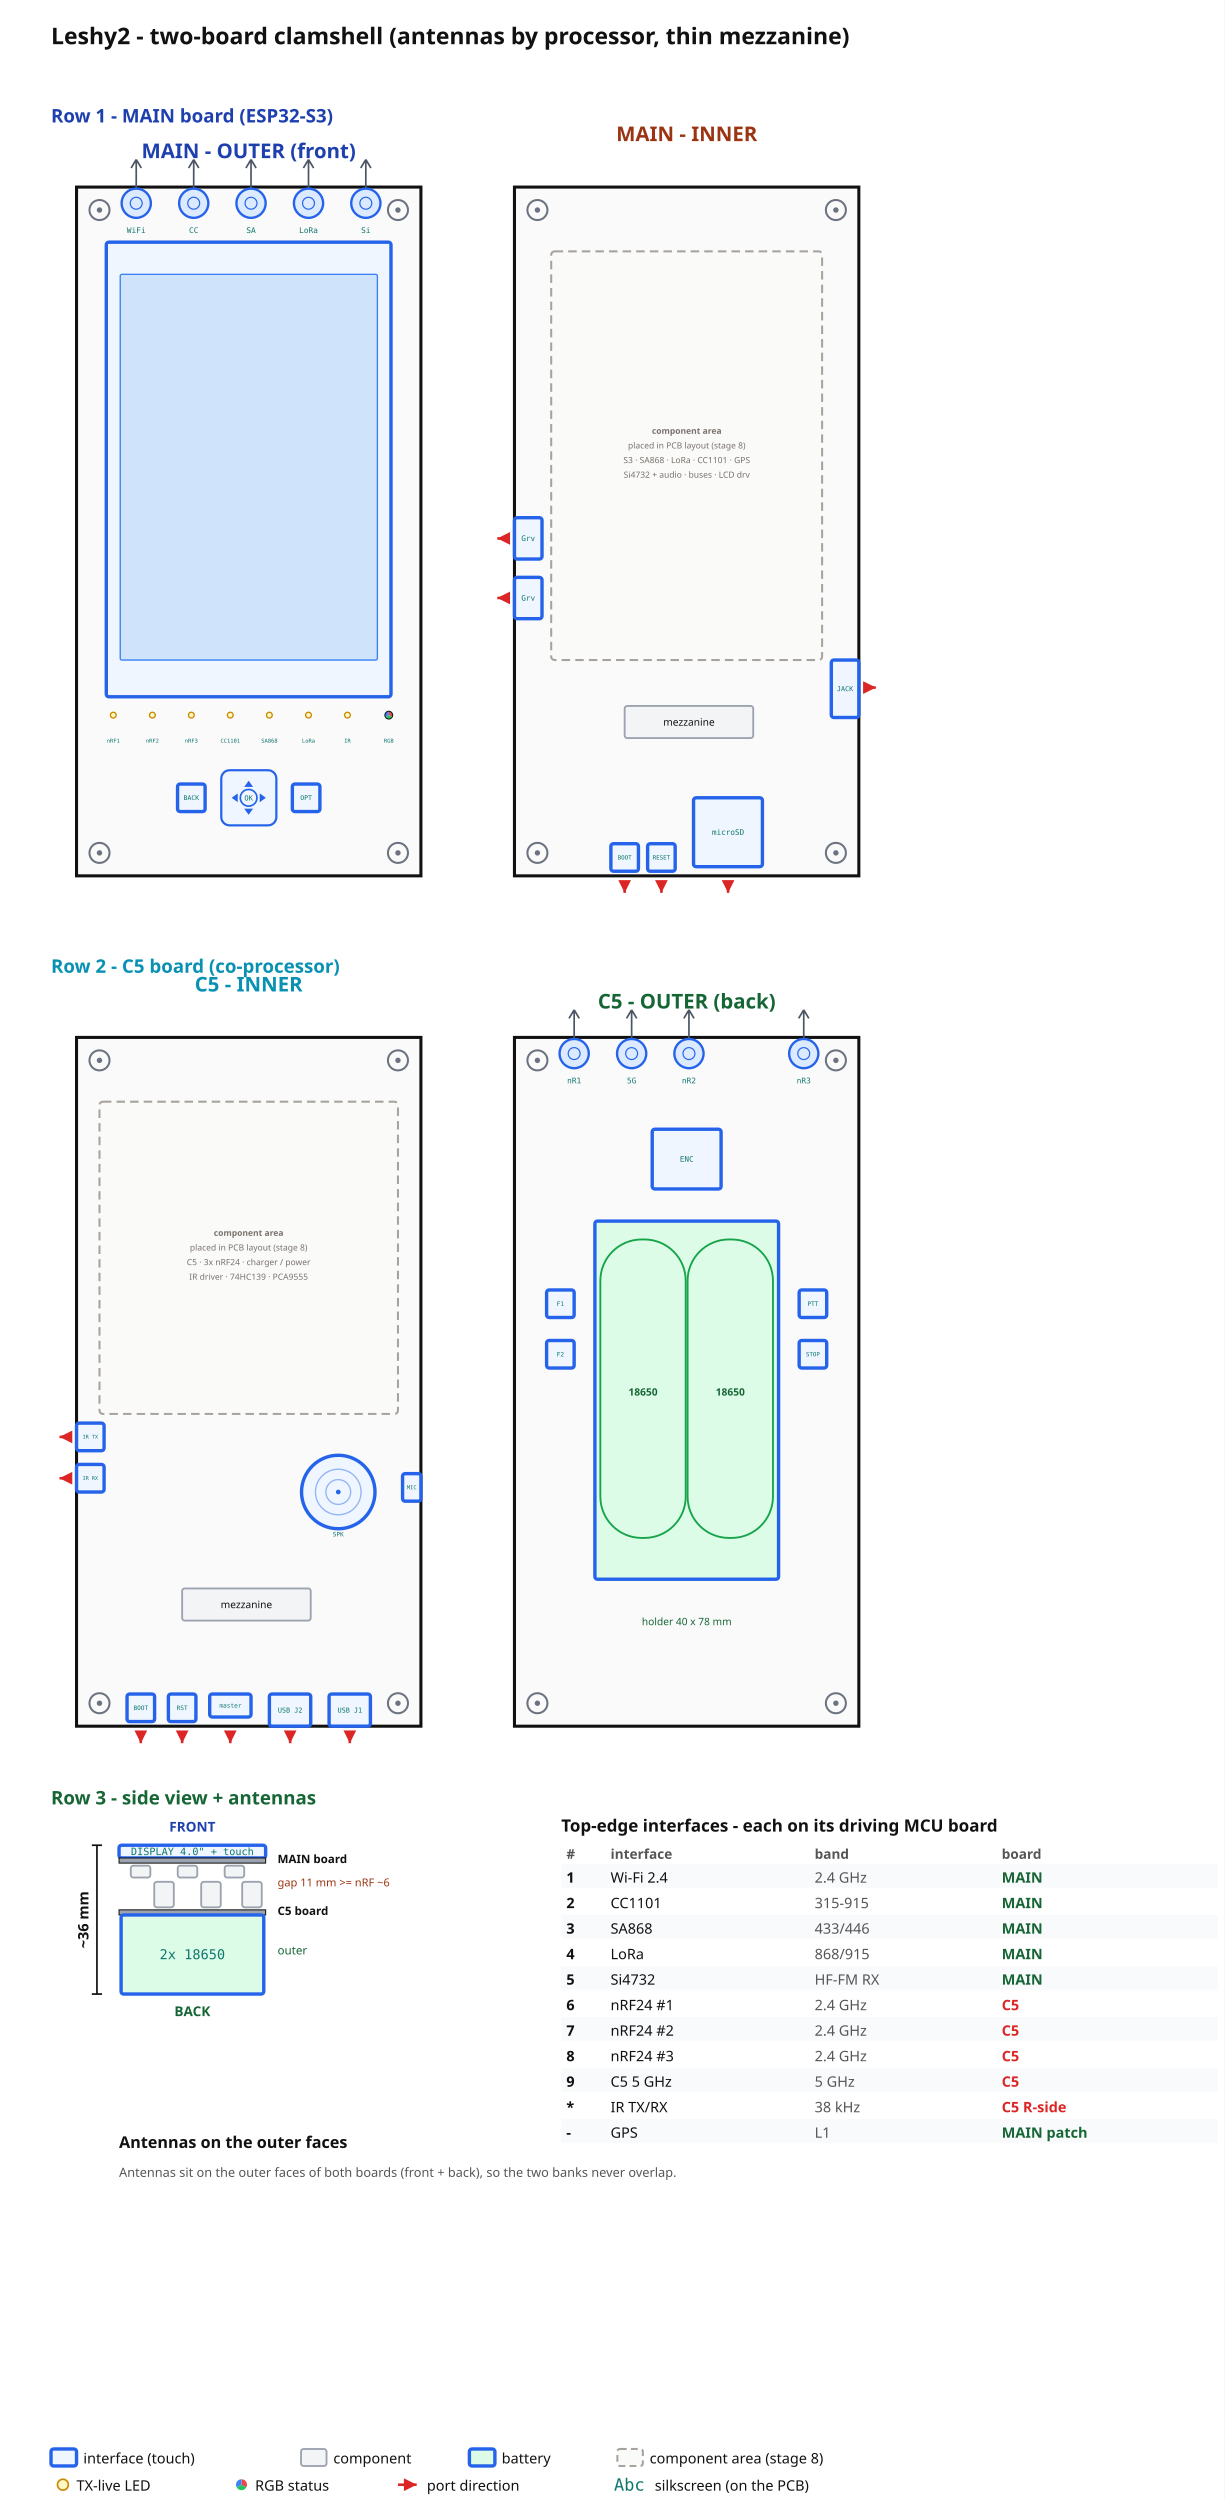
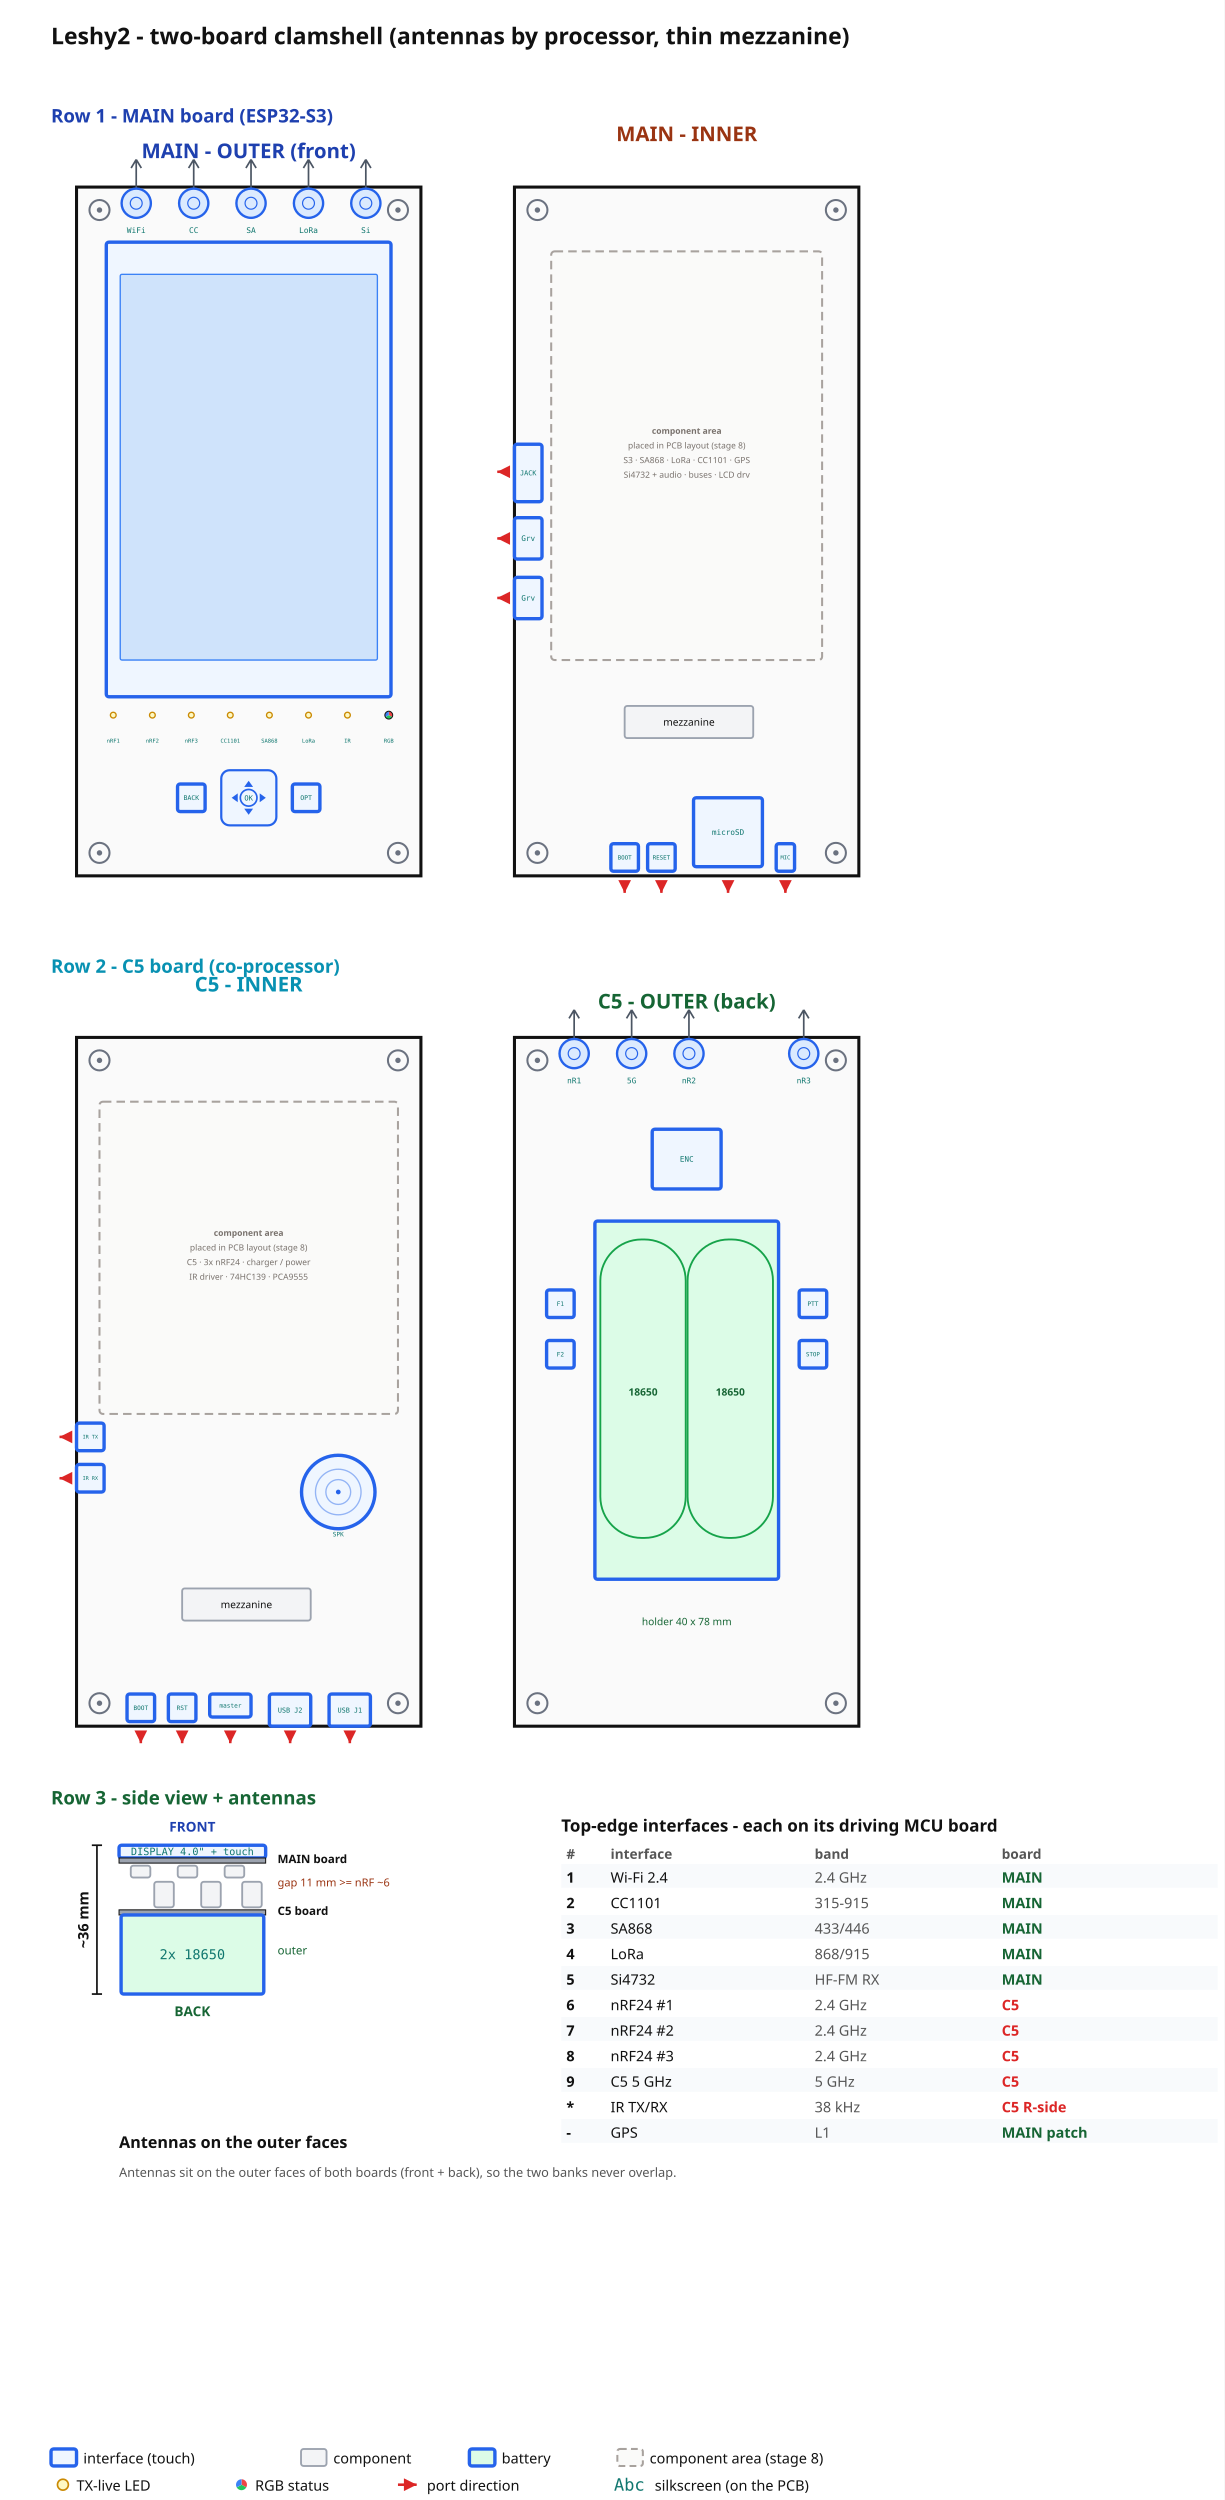
<svg xmlns="http://www.w3.org/2000/svg" width="720" height="1470" viewBox="0 0 720 1470">
  <rect width="720" height="1470" fill="white" />
  <defs>
    <marker id="ar" markerWidth="8" markerHeight="8" refX="6" refY="3" orient="auto">
      <path d="M0,0 L6,3 L0,6 Z" fill="#1e40af" />
    </marker>
    <marker id="arr" markerWidth="7" markerHeight="7" refX="5" refY="2.5" orient="auto">
      <path d="M0,0 L5,2.5 L0,5 Z" fill="#dc2626" />
    </marker>
  </defs>
  <text x="30.0" y="26.0" font-size="13.5" text-anchor="start" fill="#111" font-family="sans-serif" font-weight="bold">Leshy2 - two-board clamshell (antennas by processor, thin mezzanine)</text>
  <text x="30.0" y="72.0" font-size="11" text-anchor="start" fill="#1e40af" font-family="sans-serif" font-weight="bold">Row 1 - MAIN board (ESP32-S3)</text>
  <rect x="45.0" y="110.0" width="202.5" height="405.0" fill="#fafafa" stroke="#111" stroke-width="1.8" />
  <text x="146.2" y="93.0" font-size="12" text-anchor="middle" fill="#1e40af" font-family="sans-serif" font-weight="bold">MAIN - OUTER (front)</text>
  <circle cx="58.5" cy="123.5" r="5.9" fill="none" stroke="#6b7280" stroke-width="1.2" />
  <circle cx="58.5" cy="123.5" r="1.6" fill="#6b7280" />
  <circle cx="234.0" cy="123.5" r="5.9" fill="none" stroke="#6b7280" stroke-width="1.2" />
  <circle cx="234.0" cy="123.5" r="1.6" fill="#6b7280" />
  <circle cx="58.5" cy="501.5" r="5.9" fill="none" stroke="#6b7280" stroke-width="1.2" />
  <circle cx="58.5" cy="501.5" r="1.6" fill="#6b7280" />
  <circle cx="234.0" cy="501.5" r="5.9" fill="none" stroke="#6b7280" stroke-width="1.2" />
  <circle cx="234.0" cy="501.5" r="1.6" fill="#6b7280" />
  <rect x="62.5" y="142.4" width="167.4" height="267.3" fill="#eff6ff" stroke="#2563eb" stroke-width="2" rx="1.5" />
  <rect x="104.4" y="461.0" width="16.2" height="16.2" fill="#eff6ff" stroke="#2563eb" stroke-width="2" rx="1.5" />
  <text x="112.5" y="470.4" font-size="3.8" text-anchor="middle" fill="#0f766e" font-family="ui-monospace,Menlo,monospace">BACK</text>
  <rect x="171.9" y="461.0" width="16.2" height="16.2" fill="#eff6ff" stroke="#2563eb" stroke-width="2" rx="1.5" />
  <text x="180.0" y="470.4" font-size="3.8" text-anchor="middle" fill="#0f766e" font-family="ui-monospace,Menlo,monospace">OPT</text>
  <text x="146.2" y="282.8" font-size="7" text-anchor="middle" fill="#1e40af" font-family="sans-serif" font-weight="normal">DISPLAY 4.0" + touch</text>
  <rect x="70.7" y="161.3" width="151.2" height="226.8" fill="#cfe3fb" stroke="#3b82f6" stroke-width="0.8" rx="1" />
  <path d="M80.1 93.8 l-3 5 M80.1 93.8 l3 5 M80.1 93.8 V119.5" stroke="#4b5563" stroke-width="1" fill="none" />
  <circle cx="80.1" cy="119.5" r="8.6" fill="#dbeafe" stroke="#2563eb" stroke-width="1.4" />
  <circle cx="80.1" cy="119.5" r="3.5" fill="none" stroke="#2563eb" stroke-width="0.7" />
  <text x="80.1" y="137.0" font-size="4.6" text-anchor="middle" fill="#0f766e" font-family="ui-monospace,Menlo,monospace">WiFi</text>
  <path d="M113.9 93.8 l-3 5 M113.9 93.8 l3 5 M113.9 93.8 V119.5" stroke="#4b5563" stroke-width="1" fill="none" />
  <circle cx="113.9" cy="119.5" r="8.6" fill="#dbeafe" stroke="#2563eb" stroke-width="1.4" />
  <circle cx="113.9" cy="119.5" r="3.5" fill="none" stroke="#2563eb" stroke-width="0.7" />
  <text x="113.9" y="137.0" font-size="4.6" text-anchor="middle" fill="#0f766e" font-family="ui-monospace,Menlo,monospace">CC</text>
  <path d="M147.6 93.8 l-3 5 M147.6 93.8 l3 5 M147.6 93.8 V119.5" stroke="#4b5563" stroke-width="1" fill="none" />
  <circle cx="147.6" cy="119.5" r="8.6" fill="#dbeafe" stroke="#2563eb" stroke-width="1.4" />
  <circle cx="147.6" cy="119.5" r="3.5" fill="none" stroke="#2563eb" stroke-width="0.7" />
  <text x="147.6" y="137.0" font-size="4.6" text-anchor="middle" fill="#0f766e" font-family="ui-monospace,Menlo,monospace">SA</text>
  <path d="M181.4 93.8 l-3 5 M181.4 93.8 l3 5 M181.4 93.8 V119.5" stroke="#4b5563" stroke-width="1" fill="none" />
  <circle cx="181.4" cy="119.5" r="8.6" fill="#dbeafe" stroke="#2563eb" stroke-width="1.4" />
  <circle cx="181.4" cy="119.5" r="3.5" fill="none" stroke="#2563eb" stroke-width="0.7" />
  <text x="181.4" y="137.0" font-size="4.6" text-anchor="middle" fill="#0f766e" font-family="ui-monospace,Menlo,monospace">LoRa</text>
  <path d="M215.1 93.8 l-3 5 M215.1 93.8 l3 5 M215.1 93.8 V119.5" stroke="#4b5563" stroke-width="1" fill="none" />
  <circle cx="215.1" cy="119.5" r="8.6" fill="#dbeafe" stroke="#2563eb" stroke-width="1.4" />
  <circle cx="215.1" cy="119.5" r="3.5" fill="none" stroke="#2563eb" stroke-width="0.7" />
  <text x="215.1" y="137.0" font-size="4.6" text-anchor="middle" fill="#0f766e" font-family="ui-monospace,Menlo,monospace">Si</text>
  <circle cx="66.6" cy="420.5" r="1.7" fill="#fef9c3" stroke="#ca8a04" stroke-width="0.8" />
  <text x="66.6" y="436.7" font-size="3.2" text-anchor="middle" fill="#0f766e" font-family="ui-monospace,Menlo,monospace">nRF1</text>
  <circle cx="89.6" cy="420.5" r="1.7" fill="#fef9c3" stroke="#ca8a04" stroke-width="0.8" />
  <text x="89.6" y="436.7" font-size="3.2" text-anchor="middle" fill="#0f766e" font-family="ui-monospace,Menlo,monospace">nRF2</text>
  <circle cx="112.5" cy="420.5" r="1.7" fill="#fef9c3" stroke="#ca8a04" stroke-width="0.8" />
  <text x="112.5" y="436.7" font-size="3.2" text-anchor="middle" fill="#0f766e" font-family="ui-monospace,Menlo,monospace">nRF3</text>
  <circle cx="135.4" cy="420.5" r="1.7" fill="#fef9c3" stroke="#ca8a04" stroke-width="0.8" />
  <text x="135.4" y="436.7" font-size="3.2" text-anchor="middle" fill="#0f766e" font-family="ui-monospace,Menlo,monospace">CC1101</text>
  <circle cx="158.4" cy="420.5" r="1.7" fill="#fef9c3" stroke="#ca8a04" stroke-width="0.8" />
  <text x="158.4" y="436.7" font-size="3.2" text-anchor="middle" fill="#0f766e" font-family="ui-monospace,Menlo,monospace">SA868</text>
  <circle cx="181.4" cy="420.5" r="1.7" fill="#fef9c3" stroke="#ca8a04" stroke-width="0.8" />
  <text x="181.4" y="436.7" font-size="3.2" text-anchor="middle" fill="#0f766e" font-family="ui-monospace,Menlo,monospace">LoRa</text>
  <circle cx="204.3" cy="420.5" r="1.7" fill="#fef9c3" stroke="#ca8a04" stroke-width="0.8" />
  <text x="204.3" y="436.7" font-size="3.2" text-anchor="middle" fill="#0f766e" font-family="ui-monospace,Menlo,monospace">IR</text>
  <path d="M228.6 420.5 L228.6 418.2 A2.3 2.3 0 0 1 230.6 421.6 Z" fill="#ef4444" />
  <path d="M228.6 420.5 L230.6 421.6 A2.3 2.3 0 0 1 226.6 421.6 Z" fill="#22c55e" />
  <path d="M228.6 420.5 L226.6 421.6 A2.3 2.3 0 0 1 228.6 418.2 Z" fill="#3b82f6" />
  <circle cx="228.6" cy="420.5" r="2.3" fill="none" stroke="#111" stroke-width="0.6" />
  <text x="228.6" y="436.7" font-size="3.2" text-anchor="middle" fill="#0f766e" font-family="ui-monospace,Menlo,monospace">RGB</text>
  <rect x="130.1" y="452.9" width="32.4" height="32.4" rx="4.9" fill="#eff6ff" stroke="#2563eb" stroke-width="1.3" />
  <path d="M146.2 459.1 l-2.6 3.6 h5.2 z M146.2 479.1 l-2.6 -3.6 h5.2 z M136.2 469.1 l3.6 -2.6 v5.2 z M156.3 469.1 l-3.6 -2.6 v5.2 z" fill="#2563eb" />
  <circle cx="146.2" cy="469.1" r="4.9" fill="none" stroke="#2563eb" stroke-width="1" />
  <text x="146.2" y="470.7" font-size="4.2" text-anchor="middle" fill="#0f766e" font-family="ui-monospace,Menlo,monospace">OK</text>
  <rect x="302.5" y="110.0" width="202.5" height="405.0" fill="#fafafa" stroke="#111" stroke-width="1.8" />
  <text x="403.8" y="83.0" font-size="12" text-anchor="middle" fill="#9a3412" font-family="sans-serif" font-weight="bold">MAIN - INNER</text>
  <circle cx="316.0" cy="123.5" r="5.9" fill="none" stroke="#6b7280" stroke-width="1.2" />
  <circle cx="316.0" cy="123.5" r="1.6" fill="#6b7280" />
  <circle cx="491.5" cy="123.5" r="5.9" fill="none" stroke="#6b7280" stroke-width="1.2" />
  <circle cx="491.5" cy="123.5" r="1.6" fill="#6b7280" />
  <circle cx="316.0" cy="501.5" r="5.9" fill="none" stroke="#6b7280" stroke-width="1.2" />
  <circle cx="316.0" cy="501.5" r="1.6" fill="#6b7280" />
  <circle cx="491.5" cy="501.5" r="5.9" fill="none" stroke="#6b7280" stroke-width="1.2" />
  <circle cx="491.5" cy="501.5" r="1.6" fill="#6b7280" />
-   <rect x="488.8" y="388.1" width="16.2" height="33.8" fill="#eff6ff" stroke="#2563eb" stroke-width="2" rx="1.5" />
-   <text x="496.9" y="406.4" font-size="4" text-anchor="middle" fill="#0f766e" font-family="ui-monospace,Menlo,monospace">JACK</text>
+   <rect x="302.5" y="261.2" width="16.2" height="33.8" fill="#eff6ff" stroke="#2563eb" stroke-width="2" rx="1.5" />
+   <text x="310.6" y="279.5" font-size="4" text-anchor="middle" fill="#0f766e" font-family="ui-monospace,Menlo,monospace">JACK</text>
  <rect x="302.5" y="304.4" width="16.2" height="24.3" fill="#eff6ff" stroke="#2563eb" stroke-width="2" rx="1.5" />
  <text x="310.6" y="318.1" font-size="4.5" text-anchor="middle" fill="#0f766e" font-family="ui-monospace,Menlo,monospace">Grv</text>
  <rect x="302.5" y="339.5" width="16.2" height="24.3" fill="#eff6ff" stroke="#2563eb" stroke-width="2" rx="1.5" />
  <text x="310.6" y="353.2" font-size="4.5" text-anchor="middle" fill="#0f766e" font-family="ui-monospace,Menlo,monospace">Grv</text>
  <rect x="367.3" y="415.1" width="75.6" height="18.9" fill="#f3f4f6" stroke="#9ca3af" stroke-width="1.1" rx="1.5" />
  <text x="405.1" y="426.7" font-size="6" text-anchor="middle" fill="#111" font-family="sans-serif">mezzanine</text>
+   <rect x="456.4" y="496.1" width="10.8" height="16.2" fill="#eff6ff" stroke="#2563eb" stroke-width="2" rx="1.5" />
+   <text x="461.8" y="505.3" font-size="3.2" text-anchor="middle" fill="#0f766e" font-family="ui-monospace,Menlo,monospace">MIC</text>
  <rect x="407.8" y="469.1" width="40.5" height="40.5" fill="#eff6ff" stroke="#2563eb" stroke-width="2" rx="1.5" />
  <text x="428.1" y="490.9" font-size="4.5" text-anchor="middle" fill="#0f766e" font-family="ui-monospace,Menlo,monospace">microSD</text>
  <rect x="380.8" y="496.1" width="16.2" height="16.2" fill="#eff6ff" stroke="#2563eb" stroke-width="2" rx="1.5" />
  <text x="388.9" y="505.4" font-size="3.4" text-anchor="middle" fill="#0f766e" font-family="ui-monospace,Menlo,monospace">RESET</text>
  <rect x="359.2" y="496.1" width="16.2" height="16.2" fill="#eff6ff" stroke="#2563eb" stroke-width="2" rx="1.5" />
  <text x="367.3" y="505.4" font-size="3.4" text-anchor="middle" fill="#0f766e" font-family="ui-monospace,Menlo,monospace">BOOT</text>
  <rect x="324.1" y="147.8" width="159.3" height="240.3" fill="#fafaf9" stroke="#a8a29e" stroke-width="1.2" stroke-dasharray="5 3" rx="2" />
  <text x="403.8" y="255.1" font-size="5" text-anchor="middle" fill="#78716c" font-family="sans-serif" font-weight="bold">component area</text>
  <text x="403.8" y="263.7" font-size="5" text-anchor="middle" fill="#78716c" font-family="sans-serif" font-weight="normal">placed in PCB layout (stage 8)</text>
  <text x="403.8" y="272.3" font-size="5" text-anchor="middle" fill="#78716c" font-family="sans-serif" font-weight="normal">S3 · SA868 · LoRa · CC1101 · GPS</text>
  <text x="403.8" y="280.9" font-size="5" text-anchor="middle" fill="#78716c" font-family="sans-serif" font-weight="normal">Si4732 + audio · buses · LCD drv</text>
-   <path d="M509.1 404.3 L515.0 404.3" stroke="#dc2626" stroke-width="1.5" marker-end="url(#arr)" />
+   <path d="M298.4 277.4 L292.4 277.4" stroke="#dc2626" stroke-width="1.5" marker-end="url(#arr)" />
  <path d="M298.4 316.6 L292.4 316.6" stroke="#dc2626" stroke-width="1.5" marker-end="url(#arr)" />
  <path d="M298.4 351.6 L292.4 351.6" stroke="#dc2626" stroke-width="1.5" marker-end="url(#arr)" />
+   <path d="M461.8 519.0 L461.8 525.0" stroke="#dc2626" stroke-width="1.5" marker-end="url(#arr)" />
  <path d="M428.1 519.0 L428.1 525.0" stroke="#dc2626" stroke-width="1.5" marker-end="url(#arr)" />
  <path d="M388.9 519.0 L388.9 525.0" stroke="#dc2626" stroke-width="1.5" marker-end="url(#arr)" />
  <path d="M367.3 519.0 L367.3 525.0" stroke="#dc2626" stroke-width="1.5" marker-end="url(#arr)" />
  <text x="30.0" y="572.0" font-size="11" text-anchor="start" fill="#0891b2" font-family="sans-serif" font-weight="bold">Row 2 - C5 board (co-processor)</text>
  <rect x="45.0" y="610.0" width="202.5" height="405.0" fill="#fafafa" stroke="#111" stroke-width="1.8" />
  <text x="146.2" y="583.0" font-size="12" text-anchor="middle" fill="#0891b2" font-family="sans-serif" font-weight="bold">C5 - INNER</text>
  <circle cx="58.5" cy="623.5" r="5.9" fill="none" stroke="#6b7280" stroke-width="1.2" />
  <circle cx="58.5" cy="623.5" r="1.6" fill="#6b7280" />
  <circle cx="234.0" cy="623.5" r="5.9" fill="none" stroke="#6b7280" stroke-width="1.2" />
  <circle cx="234.0" cy="623.5" r="1.6" fill="#6b7280" />
  <circle cx="58.5" cy="1001.5" r="5.9" fill="none" stroke="#6b7280" stroke-width="1.2" />
  <circle cx="58.5" cy="1001.5" r="1.6" fill="#6b7280" />
  <circle cx="234.0" cy="1001.5" r="5.9" fill="none" stroke="#6b7280" stroke-width="1.2" />
  <circle cx="234.0" cy="1001.5" r="1.6" fill="#6b7280" />
-   <rect x="236.7" y="866.5" width="10.8" height="16.2" fill="#eff6ff" stroke="#2563eb" stroke-width="2" rx="1.5" />
-   <text x="242.1" y="875.7" font-size="3.2" text-anchor="middle" fill="#0f766e" font-family="ui-monospace,Menlo,monospace">MIC</text>
  <rect x="45.0" y="836.8" width="16.2" height="16.2" fill="#eff6ff" stroke="#2563eb" stroke-width="2" rx="1.5" />
  <text x="53.1" y="845.9" font-size="3" text-anchor="middle" fill="#0f766e" font-family="ui-monospace,Menlo,monospace">IR TX</text>
  <rect x="45.0" y="861.1" width="16.2" height="16.2" fill="#eff6ff" stroke="#2563eb" stroke-width="2" rx="1.5" />
  <text x="53.1" y="870.2" font-size="3" text-anchor="middle" fill="#0f766e" font-family="ui-monospace,Menlo,monospace">IR RX</text>
  <rect x="107.1" y="934.0" width="75.6" height="18.9" fill="#f3f4f6" stroke="#9ca3af" stroke-width="1.1" rx="1.5" />
  <text x="144.9" y="945.6" font-size="6" text-anchor="middle" fill="#111" font-family="sans-serif">mezzanine</text>
  <rect x="193.5" y="996.1" width="24.3" height="18.9" fill="#eff6ff" stroke="#2563eb" stroke-width="2" rx="1.5" />
  <text x="205.7" y="1007.0" font-size="4" text-anchor="middle" fill="#0f766e" font-family="ui-monospace,Menlo,monospace">USB J1</text>
  <rect x="158.4" y="996.1" width="24.3" height="18.9" fill="#eff6ff" stroke="#2563eb" stroke-width="2" rx="1.5" />
  <text x="170.6" y="1007.0" font-size="4" text-anchor="middle" fill="#0f766e" font-family="ui-monospace,Menlo,monospace">USB J2</text>
  <rect x="123.3" y="996.1" width="24.3" height="13.5" fill="#eff6ff" stroke="#2563eb" stroke-width="2" rx="1.5" />
  <text x="135.5" y="1004.1" font-size="3.6" text-anchor="middle" fill="#0f766e" font-family="ui-monospace,Menlo,monospace">master</text>
  <rect x="99.0" y="996.1" width="16.2" height="16.2" fill="#eff6ff" stroke="#2563eb" stroke-width="2" rx="1.5" />
  <text x="107.1" y="1005.5" font-size="3.6" text-anchor="middle" fill="#0f766e" font-family="ui-monospace,Menlo,monospace">RST</text>
  <rect x="74.7" y="996.1" width="16.2" height="16.2" fill="#eff6ff" stroke="#2563eb" stroke-width="2" rx="1.5" />
  <text x="82.8" y="1005.5" font-size="3.6" text-anchor="middle" fill="#0f766e" font-family="ui-monospace,Menlo,monospace">BOOT</text>
  <rect x="58.5" y="647.8" width="175.5" height="183.6" fill="#fafaf9" stroke="#a8a29e" stroke-width="1.2" stroke-dasharray="5 3" rx="2" />
  <text x="146.2" y="726.7" font-size="5" text-anchor="middle" fill="#78716c" font-family="sans-serif" font-weight="bold">component area</text>
  <text x="146.2" y="735.3" font-size="5" text-anchor="middle" fill="#78716c" font-family="sans-serif" font-weight="normal">placed in PCB layout (stage 8)</text>
  <text x="146.2" y="743.9" font-size="5" text-anchor="middle" fill="#78716c" font-family="sans-serif" font-weight="normal">C5 · 3x nRF24 · charger / power</text>
  <text x="146.2" y="752.5" font-size="5" text-anchor="middle" fill="#78716c" font-family="sans-serif" font-weight="normal">IR driver · 74HC139 · PCA9555</text>
  <circle cx="198.9" cy="877.3" r="21.6" fill="#eff6ff" stroke="#2563eb" stroke-width="2" />
  <circle cx="198.9" cy="877.3" r="13.4" fill="none" stroke="#93b4f5" stroke-width="0.8" />
  <circle cx="198.9" cy="877.3" r="7.3" fill="none" stroke="#93b4f5" stroke-width="0.8" />
  <circle cx="198.9" cy="877.3" r="1.4" fill="#2563eb" />
  <text x="198.9" y="903.4" font-size="3.6" text-anchor="middle" fill="#0f766e" font-family="ui-monospace,Menlo,monospace">SPK</text>
  <path d="M41.0 844.9 L35.0 844.9" stroke="#dc2626" stroke-width="1.5" marker-end="url(#arr)" />
  <path d="M41.0 869.2 L35.0 869.2" stroke="#dc2626" stroke-width="1.5" marker-end="url(#arr)" />
  <path d="M205.7 1019.0 L205.7 1025.0" stroke="#dc2626" stroke-width="1.5" marker-end="url(#arr)" />
  <path d="M170.6 1019.0 L170.6 1025.0" stroke="#dc2626" stroke-width="1.5" marker-end="url(#arr)" />
  <path d="M135.4 1019.0 L135.4 1025.0" stroke="#dc2626" stroke-width="1.5" marker-end="url(#arr)" />
  <path d="M107.1 1019.0 L107.1 1025.0" stroke="#dc2626" stroke-width="1.5" marker-end="url(#arr)" />
  <path d="M82.8 1019.0 L82.8 1025.0" stroke="#dc2626" stroke-width="1.5" marker-end="url(#arr)" />
  <rect x="302.5" y="610.0" width="202.5" height="405.0" fill="#fafafa" stroke="#111" stroke-width="1.8" />
  <text x="403.8" y="593.0" font-size="12" text-anchor="middle" fill="#166534" font-family="sans-serif" font-weight="bold">C5 - OUTER (back)</text>
  <circle cx="316.0" cy="623.5" r="5.9" fill="none" stroke="#6b7280" stroke-width="1.2" />
  <circle cx="316.0" cy="623.5" r="1.6" fill="#6b7280" />
  <circle cx="491.5" cy="623.5" r="5.9" fill="none" stroke="#6b7280" stroke-width="1.2" />
  <circle cx="491.5" cy="623.5" r="1.6" fill="#6b7280" />
  <circle cx="316.0" cy="1001.5" r="5.9" fill="none" stroke="#6b7280" stroke-width="1.2" />
  <circle cx="316.0" cy="1001.5" r="1.6" fill="#6b7280" />
  <circle cx="491.5" cy="1001.5" r="5.9" fill="none" stroke="#6b7280" stroke-width="1.2" />
  <circle cx="491.5" cy="1001.5" r="1.6" fill="#6b7280" />
  <rect x="349.8" y="718.0" width="108.0" height="210.6" fill="#dcfce7" stroke="#2563eb" stroke-width="2" rx="1.5" />
  <rect x="383.5" y="664.0" width="40.5" height="35.1" fill="#eff6ff" stroke="#2563eb" stroke-width="2" rx="1.5" />
  <text x="403.8" y="683.1" font-size="4.5" text-anchor="middle" fill="#0f766e" font-family="ui-monospace,Menlo,monospace">ENC</text>
  <rect x="321.4" y="758.5" width="16.2" height="16.2" fill="#eff6ff" stroke="#2563eb" stroke-width="2" rx="1.5" />
  <text x="329.5" y="767.9" font-size="3.6" text-anchor="middle" fill="#0f766e" font-family="ui-monospace,Menlo,monospace">F1</text>
  <rect x="321.4" y="788.2" width="16.2" height="16.2" fill="#eff6ff" stroke="#2563eb" stroke-width="2" rx="1.5" />
  <text x="329.5" y="797.6" font-size="3.6" text-anchor="middle" fill="#0f766e" font-family="ui-monospace,Menlo,monospace">F2</text>
  <rect x="469.9" y="758.5" width="16.2" height="16.2" fill="#eff6ff" stroke="#2563eb" stroke-width="2" rx="1.5" />
  <text x="478.0" y="767.9" font-size="3.6" text-anchor="middle" fill="#0f766e" font-family="ui-monospace,Menlo,monospace">PTT</text>
  <rect x="469.9" y="788.2" width="16.2" height="16.2" fill="#eff6ff" stroke="#2563eb" stroke-width="2" rx="1.5" />
  <text x="478.0" y="797.5" font-size="3.4" text-anchor="middle" fill="#0f766e" font-family="ui-monospace,Menlo,monospace">STOP</text>
  <text x="403.8" y="955.6" font-size="6" text-anchor="middle" fill="#166534" font-family="sans-serif" font-weight="normal">holder 40 x 78 mm</text>
  <rect x="353.0" y="728.8" width="50.2" height="175.5" rx="24.3" fill="#dcfce7" stroke="#16a34a" stroke-width="1.1" />
  <text x="378.1" y="820.6" font-size="6" text-anchor="middle" fill="#166534" font-family="sans-serif" font-weight="bold">18650</text>
  <rect x="404.3" y="728.8" width="50.2" height="175.5" rx="24.3" fill="#dcfce7" stroke="#16a34a" stroke-width="1.1" />
  <text x="429.4" y="820.6" font-size="6" text-anchor="middle" fill="#166534" font-family="sans-serif" font-weight="bold">18650</text>
  <path d="M337.6 593.8 l-3 5 M337.6 593.8 l3 5 M337.6 593.8 V619.5" stroke="#4b5563" stroke-width="1" fill="none" />
  <circle cx="337.6" cy="619.5" r="8.6" fill="#dbeafe" stroke="#2563eb" stroke-width="1.4" />
  <circle cx="337.6" cy="619.5" r="3.5" fill="none" stroke="#2563eb" stroke-width="0.7" />
  <text x="337.6" y="637.0" font-size="4.6" text-anchor="middle" fill="#0f766e" font-family="ui-monospace,Menlo,monospace">nR1</text>
  <path d="M371.4 593.8 l-3 5 M371.4 593.8 l3 5 M371.4 593.8 V619.5" stroke="#4b5563" stroke-width="1" fill="none" />
  <circle cx="371.4" cy="619.5" r="8.6" fill="#dbeafe" stroke="#2563eb" stroke-width="1.4" />
  <circle cx="371.4" cy="619.5" r="3.5" fill="none" stroke="#2563eb" stroke-width="0.7" />
  <text x="371.4" y="637.0" font-size="4.6" text-anchor="middle" fill="#0f766e" font-family="ui-monospace,Menlo,monospace">5G</text>
  <path d="M405.1 593.8 l-3 5 M405.1 593.8 l3 5 M405.1 593.8 V619.5" stroke="#4b5563" stroke-width="1" fill="none" />
  <circle cx="405.1" cy="619.5" r="8.6" fill="#dbeafe" stroke="#2563eb" stroke-width="1.4" />
  <circle cx="405.1" cy="619.5" r="3.5" fill="none" stroke="#2563eb" stroke-width="0.7" />
  <text x="405.1" y="637.0" font-size="4.6" text-anchor="middle" fill="#0f766e" font-family="ui-monospace,Menlo,monospace">nR2</text>
  <path d="M472.6 593.8 l-3 5 M472.6 593.8 l3 5 M472.6 593.8 V619.5" stroke="#4b5563" stroke-width="1" fill="none" />
  <circle cx="472.6" cy="619.5" r="8.6" fill="#dbeafe" stroke="#2563eb" stroke-width="1.4" />
  <circle cx="472.6" cy="619.5" r="3.5" fill="none" stroke="#2563eb" stroke-width="0.7" />
  <text x="472.6" y="637.0" font-size="4.6" text-anchor="middle" fill="#0f766e" font-family="ui-monospace,Menlo,monospace">nR3</text>
  <text x="30.0" y="1061.0" font-size="11" text-anchor="start" fill="#166534" font-family="sans-serif" font-weight="bold">Row 3 - side view + antennas</text>
  <text x="113.1" y="1077.0" font-size="8" text-anchor="middle" fill="#1e40af" font-family="sans-serif" font-weight="bold">FRONT</text>
  <rect x="70.0" y="1085.0" width="86.2" height="7.5" fill="#eff6ff" stroke="#2563eb" stroke-width="2" rx="1.5" />
  <text x="113.1" y="1090.8" font-size="6" text-anchor="middle" fill="#0f766e" font-family="ui-monospace,Menlo,monospace">DISPLAY 4.0" + touch</text>
  <rect x="70.0" y="1092.5" width="86.2" height="3" fill="#9ca3af" stroke="#111" stroke-width="0.6" />
  <text x="163.2" y="1095.5" font-size="6.8" text-anchor="start" fill="#111" font-family="sans-serif" font-weight="bold">MAIN board</text>
  <rect x="76.9" y="1097.0" width="11.5" height="7.0" fill="#f3f4f6" stroke="#9ca3af" stroke-width="1.1" rx="1.5" />
  <rect x="104.5" y="1097.0" width="11.5" height="7.0" fill="#f3f4f6" stroke="#9ca3af" stroke-width="1.1" rx="1.5" />
  <rect x="132.1" y="1097.0" width="11.5" height="7.0" fill="#f3f4f6" stroke="#9ca3af" stroke-width="1.1" rx="1.5" />
  <rect x="90.7" y="1106.5" width="11.5" height="15.0" fill="#f3f4f6" stroke="#9ca3af" stroke-width="1.1" rx="1.5" />
  <rect x="118.3" y="1106.5" width="11.5" height="15.0" fill="#f3f4f6" stroke="#9ca3af" stroke-width="1.1" rx="1.5" />
  <rect x="142.4" y="1106.5" width="11.5" height="15.0" fill="#f3f4f6" stroke="#9ca3af" stroke-width="1.1" rx="1.5" />
  <text x="163.2" y="1109.2" font-size="6.5" text-anchor="start" fill="#9a3412" font-family="sans-serif" font-weight="normal">gap 11 mm &gt;= nRF ~6</text>
  <rect x="70.0" y="1123.0" width="86.2" height="3" fill="#9ca3af" stroke="#111" stroke-width="0.6" />
  <text x="163.2" y="1126.0" font-size="6.8" text-anchor="start" fill="#111" font-family="sans-serif" font-weight="bold">C5 board</text>
  <rect x="71.2" y="1126.0" width="83.9" height="46.5" fill="#dcfce7" stroke="#2563eb" stroke-width="2" rx="1.5" />
  <text x="113.1" y="1152.0" font-size="8" text-anchor="middle" fill="#0f766e" font-family="ui-monospace,Menlo,monospace">2x 18650</text>
  <text x="163.2" y="1149.2" font-size="6.8" text-anchor="start" fill="#166534" font-family="sans-serif" font-weight="normal">outer</text>
  <text x="113.1" y="1185.5" font-size="8" text-anchor="middle" fill="#166534" font-family="sans-serif" font-weight="bold">BACK</text>
  <line x1="57" y1="1085.0" x2="57" y2="1172.5" stroke="#111" />
  <line x1="54" y1="1085.0" x2="60" y2="1085.0" stroke="#111" />
  <line x1="54" y1="1172.5" x2="60" y2="1172.5" stroke="#111" />
  <text x="52.0" y="1128.8" font-size="8.5" text-anchor="middle" fill="#111" font-family="sans-serif" font-weight="bold" transform="rotate(-90 52.0 1128.8)">~36 mm</text>
  <text x="70.0" y="1263.0" font-size="9.5" text-anchor="start" fill="#111" font-family="sans-serif" font-weight="bold">Antennas on the outer faces</text>
  <text x="70.0" y="1280.0" font-size="7.5" text-anchor="start" fill="#555" font-family="sans-serif" font-weight="normal">Antennas sit on the outer faces of both boards (front + back), so the two banks never overlap.</text>
  <text x="330.0" y="1077.0" font-size="10" text-anchor="start" fill="#111" font-family="sans-serif" font-weight="bold">Top-edge interfaces - each on its driving MCU board</text>
  <text x="333.0" y="1093.0" font-size="8" text-anchor="start" fill="#555" font-family="sans-serif" font-weight="bold">#</text>
  <text x="359.0" y="1093.0" font-size="8" text-anchor="start" fill="#555" font-family="sans-serif" font-weight="bold">interface</text>
  <text x="479.0" y="1093.0" font-size="8" text-anchor="start" fill="#555" font-family="sans-serif" font-weight="bold">band</text>
  <text x="589.0" y="1093.0" font-size="8" text-anchor="start" fill="#555" font-family="sans-serif" font-weight="bold">board</text>
  <rect x="330" y="1096.0" width="386" height="14" fill="#f8fafc" />
  <text x="333.0" y="1107.0" font-size="8.5" text-anchor="start" fill="#111" font-family="sans-serif" font-weight="bold">1</text>
  <text x="359.0" y="1107.0" font-size="8.5" text-anchor="start" fill="#111" font-family="sans-serif" font-weight="normal">Wi-Fi 2.4</text>
  <text x="479.0" y="1107.0" font-size="8.5" text-anchor="start" fill="#555" font-family="sans-serif" font-weight="normal">2.4 GHz</text>
  <text x="589.0" y="1107.0" font-size="8.5" text-anchor="start" fill="#166534" font-family="sans-serif" font-weight="bold">MAIN</text>
  <text x="333.0" y="1122.0" font-size="8.5" text-anchor="start" fill="#111" font-family="sans-serif" font-weight="bold">2</text>
  <text x="359.0" y="1122.0" font-size="8.5" text-anchor="start" fill="#111" font-family="sans-serif" font-weight="normal">CC1101</text>
  <text x="479.0" y="1122.0" font-size="8.5" text-anchor="start" fill="#555" font-family="sans-serif" font-weight="normal">315-915</text>
  <text x="589.0" y="1122.0" font-size="8.5" text-anchor="start" fill="#166534" font-family="sans-serif" font-weight="bold">MAIN</text>
  <rect x="330" y="1126.0" width="386" height="14" fill="#f8fafc" />
  <text x="333.0" y="1137.0" font-size="8.5" text-anchor="start" fill="#111" font-family="sans-serif" font-weight="bold">3</text>
  <text x="359.0" y="1137.0" font-size="8.5" text-anchor="start" fill="#111" font-family="sans-serif" font-weight="normal">SA868</text>
  <text x="479.0" y="1137.0" font-size="8.5" text-anchor="start" fill="#555" font-family="sans-serif" font-weight="normal">433/446</text>
  <text x="589.0" y="1137.0" font-size="8.5" text-anchor="start" fill="#166534" font-family="sans-serif" font-weight="bold">MAIN</text>
  <text x="333.0" y="1152.0" font-size="8.5" text-anchor="start" fill="#111" font-family="sans-serif" font-weight="bold">4</text>
  <text x="359.0" y="1152.0" font-size="8.5" text-anchor="start" fill="#111" font-family="sans-serif" font-weight="normal">LoRa</text>
  <text x="479.0" y="1152.0" font-size="8.5" text-anchor="start" fill="#555" font-family="sans-serif" font-weight="normal">868/915</text>
  <text x="589.0" y="1152.0" font-size="8.5" text-anchor="start" fill="#166534" font-family="sans-serif" font-weight="bold">MAIN</text>
  <rect x="330" y="1156.0" width="386" height="14" fill="#f8fafc" />
  <text x="333.0" y="1167.0" font-size="8.5" text-anchor="start" fill="#111" font-family="sans-serif" font-weight="bold">5</text>
  <text x="359.0" y="1167.0" font-size="8.5" text-anchor="start" fill="#111" font-family="sans-serif" font-weight="normal">Si4732</text>
  <text x="479.0" y="1167.0" font-size="8.5" text-anchor="start" fill="#555" font-family="sans-serif" font-weight="normal">HF-FM RX</text>
  <text x="589.0" y="1167.0" font-size="8.5" text-anchor="start" fill="#166534" font-family="sans-serif" font-weight="bold">MAIN</text>
  <text x="333.0" y="1182.0" font-size="8.5" text-anchor="start" fill="#111" font-family="sans-serif" font-weight="bold">6</text>
  <text x="359.0" y="1182.0" font-size="8.5" text-anchor="start" fill="#111" font-family="sans-serif" font-weight="normal">nRF24 #1</text>
  <text x="479.0" y="1182.0" font-size="8.5" text-anchor="start" fill="#555" font-family="sans-serif" font-weight="normal">2.4 GHz</text>
  <text x="589.0" y="1182.0" font-size="8.5" text-anchor="start" fill="#dc2626" font-family="sans-serif" font-weight="bold">C5</text>
  <rect x="330" y="1186.0" width="386" height="14" fill="#f8fafc" />
  <text x="333.0" y="1197.0" font-size="8.5" text-anchor="start" fill="#111" font-family="sans-serif" font-weight="bold">7</text>
  <text x="359.0" y="1197.0" font-size="8.5" text-anchor="start" fill="#111" font-family="sans-serif" font-weight="normal">nRF24 #2</text>
  <text x="479.0" y="1197.0" font-size="8.5" text-anchor="start" fill="#555" font-family="sans-serif" font-weight="normal">2.4 GHz</text>
  <text x="589.0" y="1197.0" font-size="8.5" text-anchor="start" fill="#dc2626" font-family="sans-serif" font-weight="bold">C5</text>
  <text x="333.0" y="1212.0" font-size="8.5" text-anchor="start" fill="#111" font-family="sans-serif" font-weight="bold">8</text>
  <text x="359.0" y="1212.0" font-size="8.5" text-anchor="start" fill="#111" font-family="sans-serif" font-weight="normal">nRF24 #3</text>
  <text x="479.0" y="1212.0" font-size="8.5" text-anchor="start" fill="#555" font-family="sans-serif" font-weight="normal">2.4 GHz</text>
  <text x="589.0" y="1212.0" font-size="8.5" text-anchor="start" fill="#dc2626" font-family="sans-serif" font-weight="bold">C5</text>
  <rect x="330" y="1216.0" width="386" height="14" fill="#f8fafc" />
  <text x="333.0" y="1227.0" font-size="8.5" text-anchor="start" fill="#111" font-family="sans-serif" font-weight="bold">9</text>
  <text x="359.0" y="1227.0" font-size="8.5" text-anchor="start" fill="#111" font-family="sans-serif" font-weight="normal">C5 5 GHz</text>
  <text x="479.0" y="1227.0" font-size="8.5" text-anchor="start" fill="#555" font-family="sans-serif" font-weight="normal">5 GHz</text>
  <text x="589.0" y="1227.0" font-size="8.5" text-anchor="start" fill="#dc2626" font-family="sans-serif" font-weight="bold">C5</text>
  <text x="333.0" y="1242.0" font-size="8.5" text-anchor="start" fill="#111" font-family="sans-serif" font-weight="bold">*</text>
  <text x="359.0" y="1242.0" font-size="8.5" text-anchor="start" fill="#111" font-family="sans-serif" font-weight="normal">IR TX/RX</text>
  <text x="479.0" y="1242.0" font-size="8.5" text-anchor="start" fill="#555" font-family="sans-serif" font-weight="normal">38 kHz</text>
  <text x="589.0" y="1242.0" font-size="8.5" text-anchor="start" fill="#dc2626" font-family="sans-serif" font-weight="bold">C5 R-side</text>
  <rect x="330" y="1246.0" width="386" height="14" fill="#f8fafc" />
  <text x="333.0" y="1257.0" font-size="8.5" text-anchor="start" fill="#111" font-family="sans-serif" font-weight="bold">-</text>
  <text x="359.0" y="1257.0" font-size="8.5" text-anchor="start" fill="#111" font-family="sans-serif" font-weight="normal">GPS</text>
  <text x="479.0" y="1257.0" font-size="8.5" text-anchor="start" fill="#555" font-family="sans-serif" font-weight="normal">L1</text>
  <text x="589.0" y="1257.0" font-size="8.5" text-anchor="start" fill="#166534" font-family="sans-serif" font-weight="bold">MAIN patch</text>
  <rect x="30" y="1440" width="15" height="10" fill="#eff6ff" stroke="#2563eb" stroke-width="2" rx="1.5" />
  <text x="49.0" y="1448.5" font-size="8.5" text-anchor="start" fill="#111" font-family="sans-serif" font-weight="normal">interface (touch)</text>
  <rect x="177" y="1440" width="15" height="10" fill="#f3f4f6" stroke="#9ca3af" stroke-width="1.1" rx="1.5" />
  <text x="196.0" y="1448.5" font-size="8.5" text-anchor="start" fill="#111" font-family="sans-serif" font-weight="normal">component</text>
  <rect x="276" y="1440" width="15" height="10" fill="#dcfce7" stroke="#2563eb" stroke-width="2" rx="1.5" />
  <text x="295.0" y="1448.5" font-size="8.5" text-anchor="start" fill="#111" font-family="sans-serif" font-weight="normal">battery</text>
  <rect x="363" y="1440" width="15" height="10" fill="#fafaf9" stroke="#a8a29e" stroke-width="1.2" stroke-dasharray="4 2.5" rx="1.5" />
  <text x="382.0" y="1448.5" font-size="8.5" text-anchor="start" fill="#111" font-family="sans-serif" font-weight="normal">component area (stage 8)</text>
  <circle cx="37" cy="1461" r="3.2" fill="#fef9c3" stroke="#ca8a04" />
  <text x="45.0" y="1464.5" font-size="8.5" text-anchor="start" fill="#111" font-family="sans-serif" font-weight="normal">TX-live LED</text>
  <path d="M142 1461 L142.0 1457.8 A3.2 3.2 0 0 1 144.8 1462.6 Z" fill="#ef4444" />
  <path d="M142 1461 L144.8 1462.6 A3.2 3.2 0 0 1 139.2 1462.6 Z" fill="#22c55e" />
  <path d="M142 1461 L139.2 1462.6 A3.2 3.2 0 0 1 142.0 1457.8 Z" fill="#3b82f6" />
  <text x="150.0" y="1464.5" font-size="8.5" text-anchor="start" fill="#111" font-family="sans-serif" font-weight="normal">RGB status</text>
  <path d="M234 1461 L245 1461" stroke="#dc2626" stroke-width="1.5" marker-end="url(#arr)" />
  <text x="251.0" y="1464.5" font-size="8.5" text-anchor="start" fill="#111" font-family="sans-serif" font-weight="normal">port direction</text>
  <text x="361.0" y="1464.5" font-size="10" text-anchor="start" fill="#0f766e" font-family="ui-monospace,Menlo,monospace">Abc</text>
  <text x="385.0" y="1464.5" font-size="8.5" text-anchor="start" fill="#111" font-family="sans-serif" font-weight="normal">silkscreen (on the PCB)</text>
</svg>
